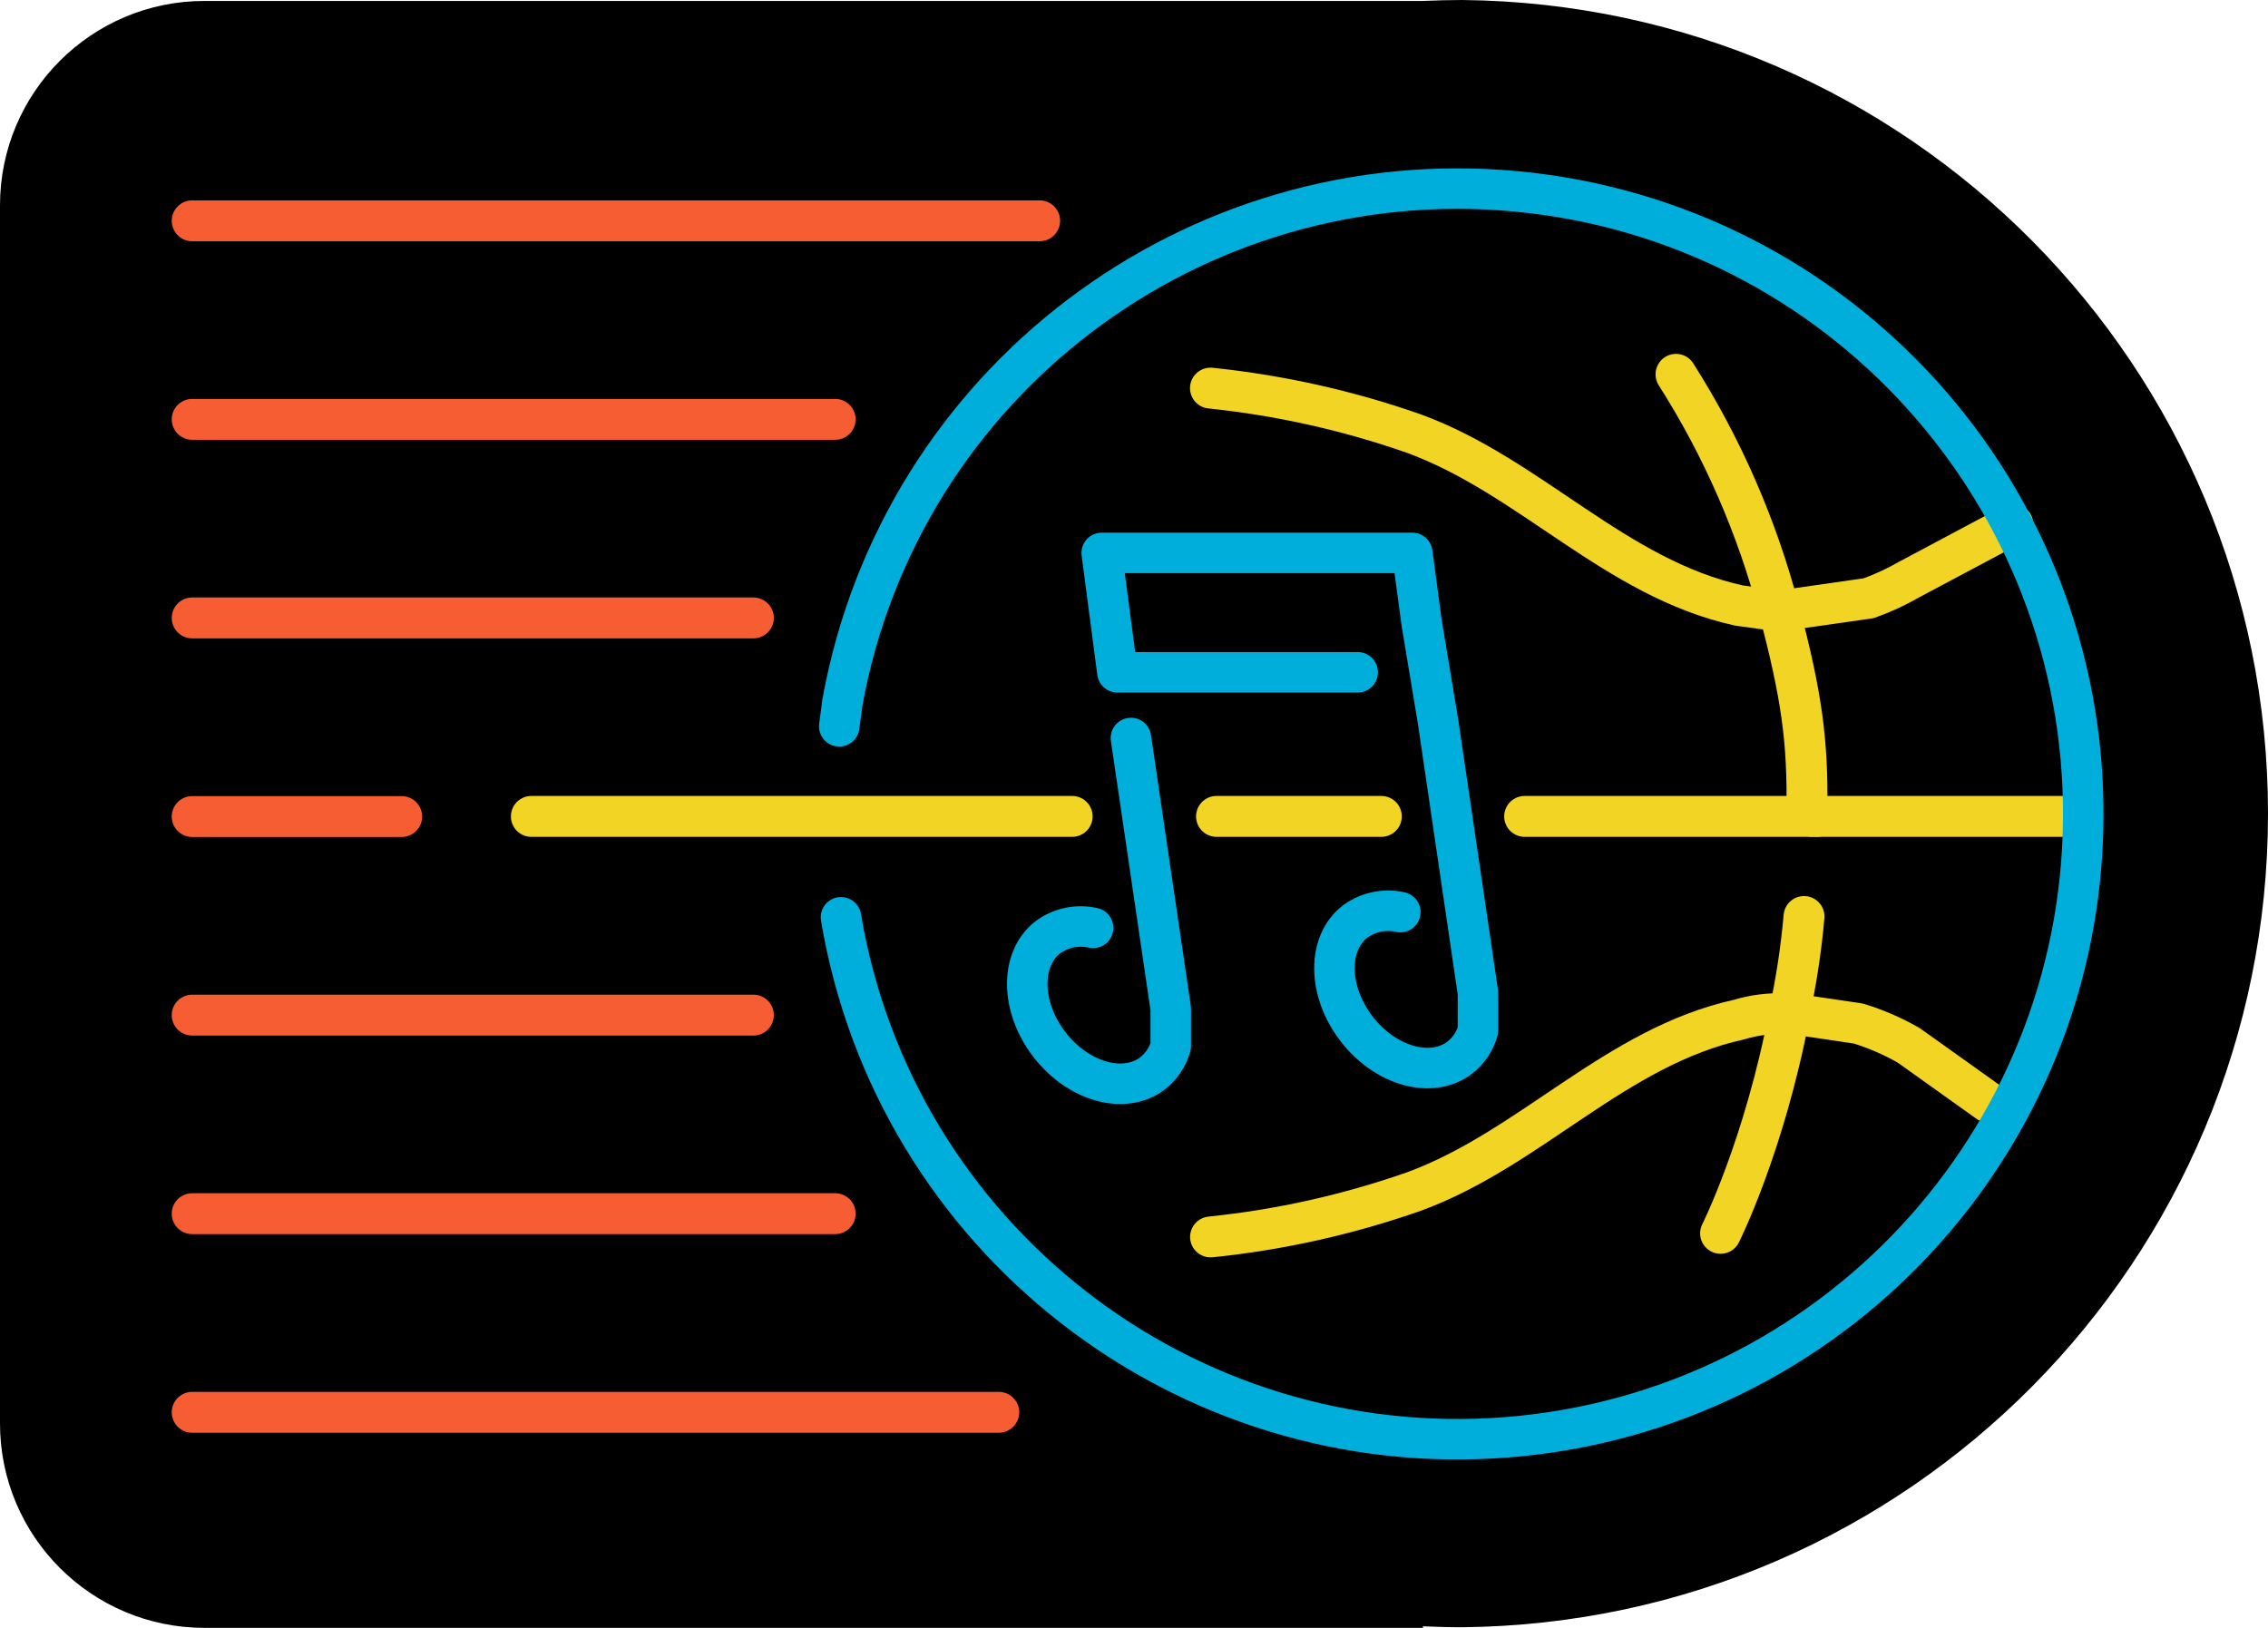
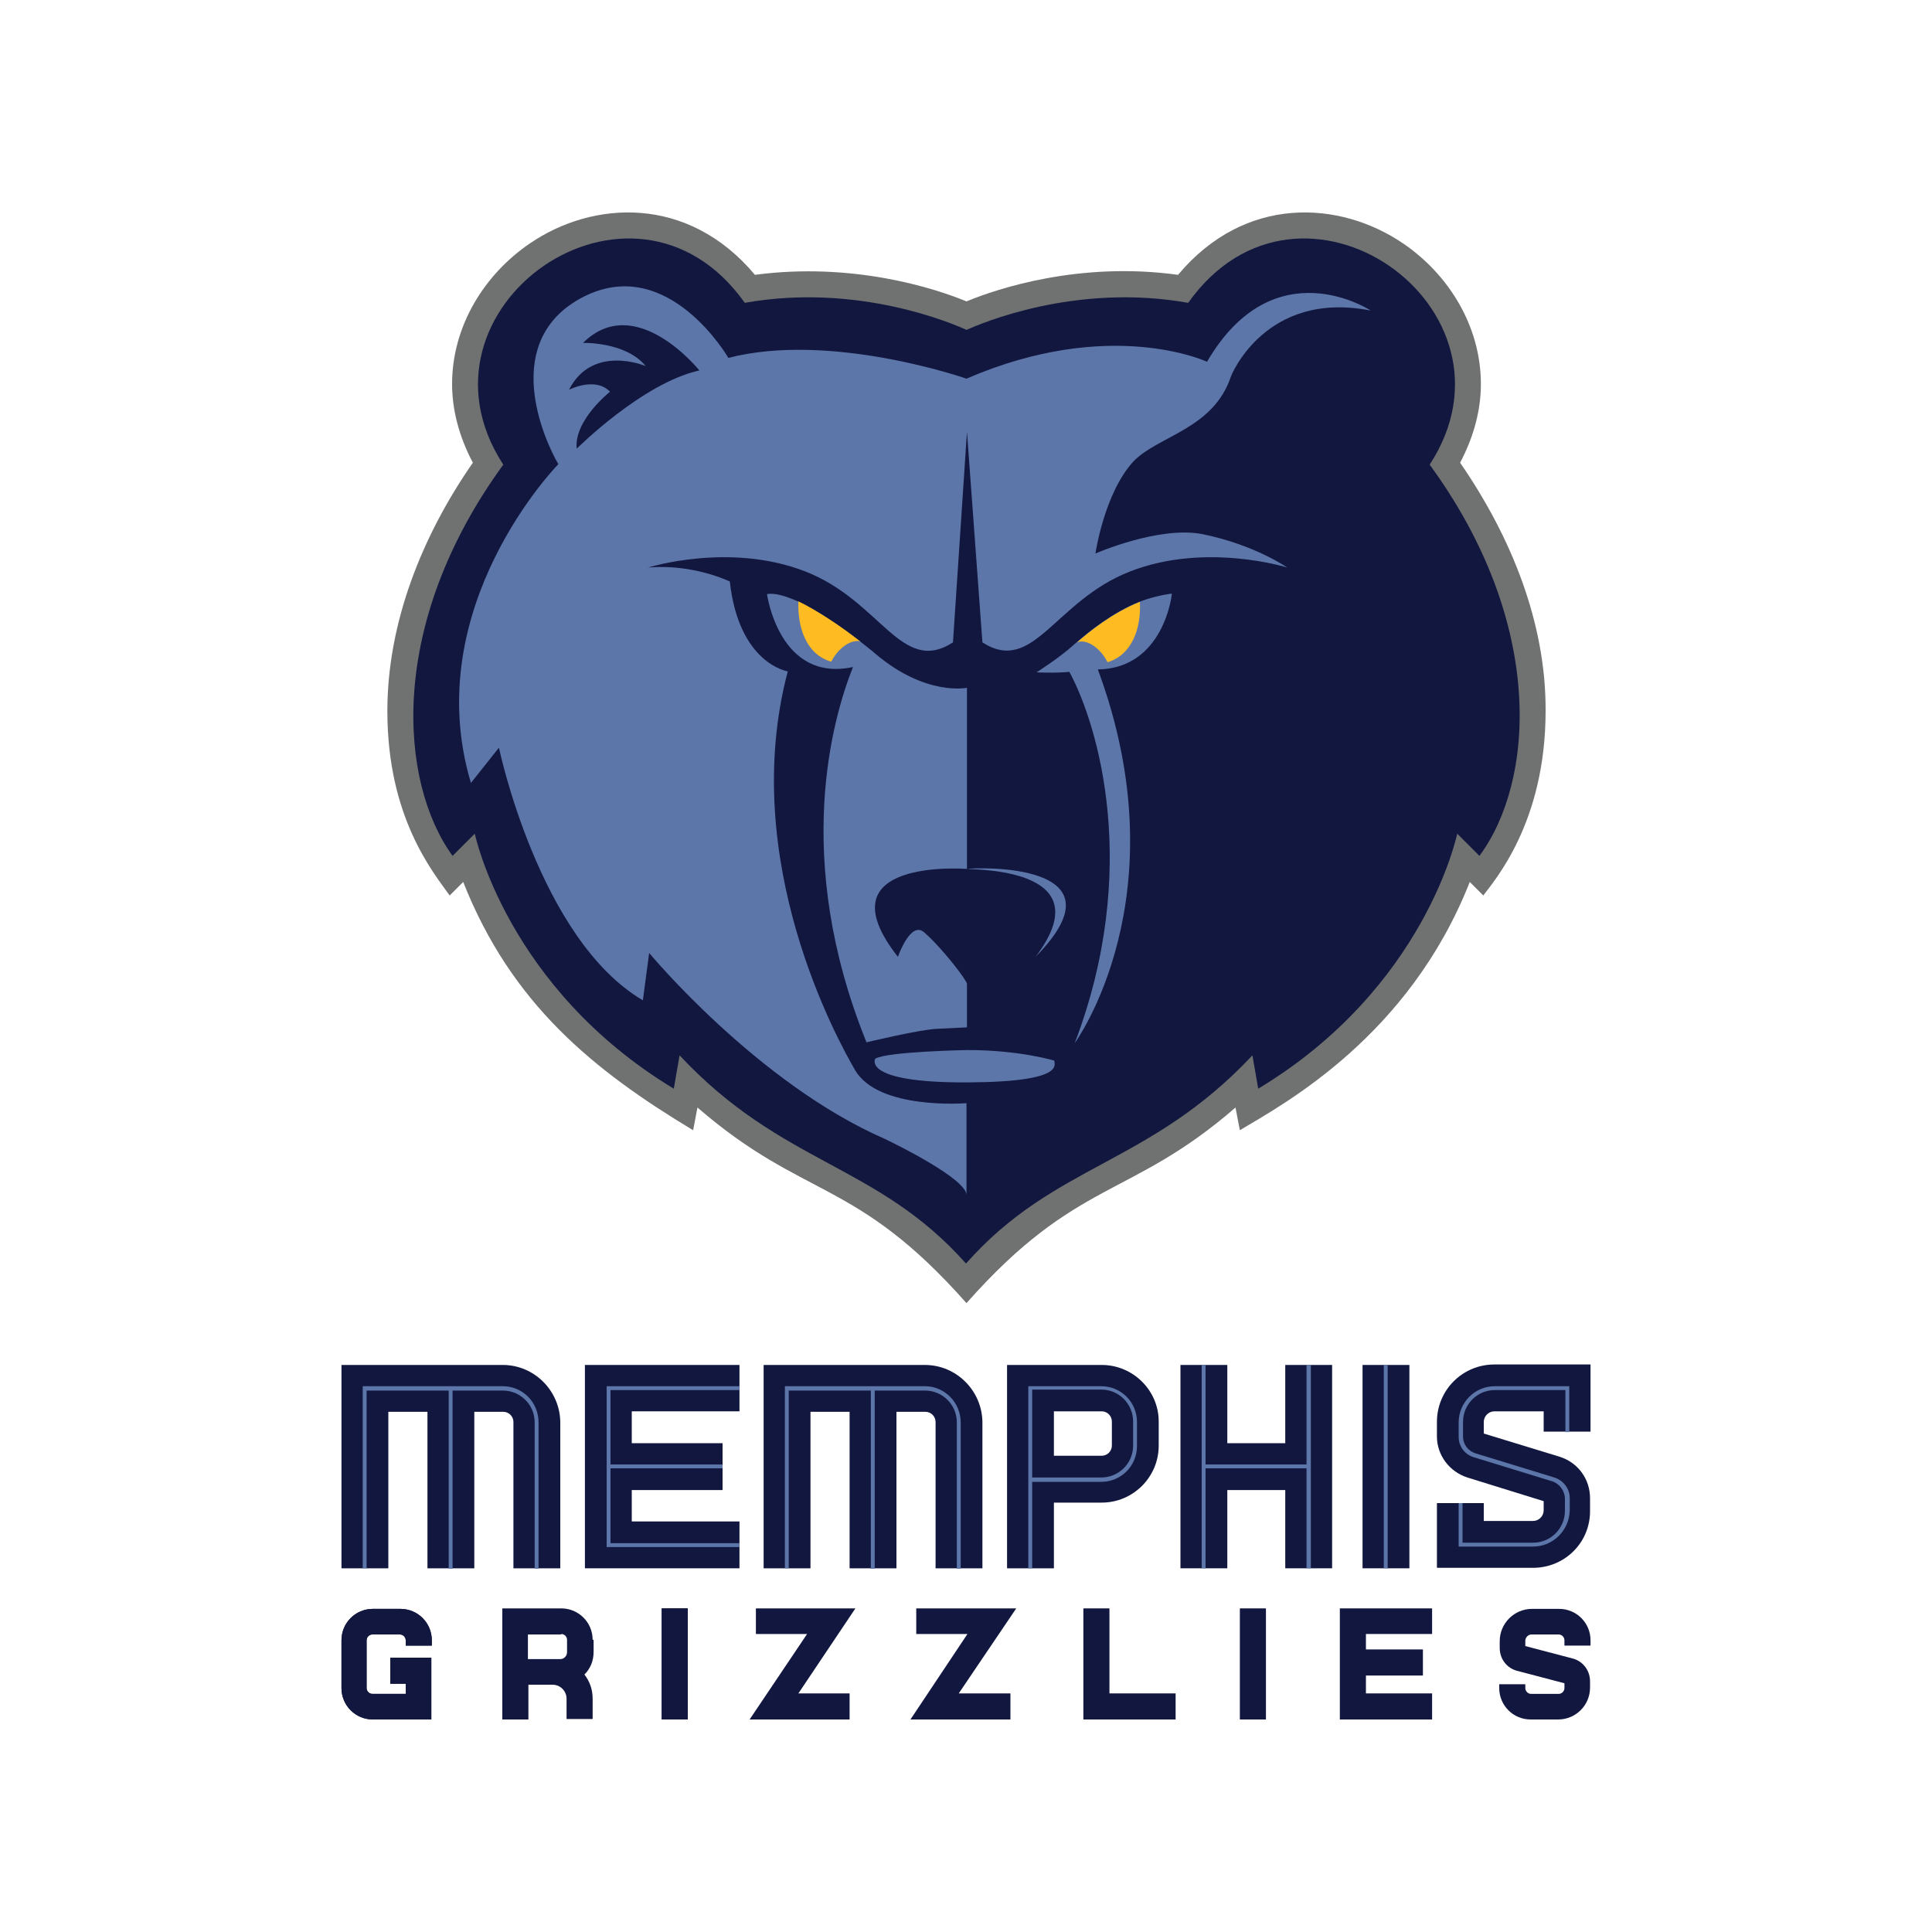
- <svg xmlns="http://www.w3.org/2000/svg" id="Layer_1" width="289.481" height="207.83" data-name="Layer 1">
-   <defs id="defs4">
-     <style id="style2">.cls-20,.cls-21{fill:none}.cls-18,.cls-20,.cls-21{stroke-linecap:round;stroke-linejoin:round}.cls-18{stroke:#f65d32}.cls-20{stroke:#f2d425}.cls-21{stroke:#00aedc}.cls-18,.cls-20{stroke-width:5.22px}.cls-21{stroke-width:5.17px}</style>
-   </defs>
-   <path id="path336" d="M186.62 0c-1.67 0-3.32.05-5 .12H26.1A26.1 26.1 0 0 0 0 26.22v155.51a26.1 26.1 0 0 0 26.1 26.1h155.52v-.2c1.65.07 3.3.12 5 .12a103.88 103.88 0 0 0 0-207.75" />
-   <path id="line338" d="M127.48 180.31H24.53" class="cls-18" style="stroke:#f65d32;stroke-width:5.22px;stroke-linecap:round;stroke-linejoin:round" />
-   <path id="line340" d="M106.6 154.95H24.53" class="cls-18" style="stroke:#f65d32;stroke-width:5.22px;stroke-linecap:round;stroke-linejoin:round" />
-   <path id="line342" d="M96.16 129.6H24.53" class="cls-18" style="stroke:#f65d32;stroke-width:5.22px;stroke-linecap:round;stroke-linejoin:round" />
-   <path id="line344" d="M51.27 104.25H24.53" class="cls-18" style="stroke:#f65d32;stroke-width:5.22px;stroke-linecap:round;stroke-linejoin:round" />
-   <path id="line346" d="M96.16 78.89H24.53" class="cls-18" style="stroke:#f65d32;stroke-width:5.22px;stroke-linecap:round;stroke-linejoin:round" />
-   <path id="line348" d="M106.6 53.54H24.53" class="cls-18" style="stroke:#f65d32;stroke-width:5.22px;stroke-linecap:round;stroke-linejoin:round" />
-   <path id="polyline350" d="M624.91 842.62h108.17" style="fill:none;stroke:#f65d32;stroke-width:5.22px;stroke-linecap:round;stroke-linejoin:round" transform="translate(-600.38 -814.43)" />
-   <path id="path352" d="M230.62 103.88c.18-9.44-.73-15.24-3.5-25.87l-5.15-.7c-15.77-3.46-26.61-16.48-41.47-21.94a114 114 0 0 0-26-5.82" class="cls-20" style="fill:none;stroke:#f2d425;stroke-width:5.22px;stroke-linecap:round;stroke-linejoin:round" />
-   <path id="path354" d="m253.74 140.68-10.12-7.22a31.4 31.4 0 0 0-6.41-2.78l-8.83-1.31a99 99 0 0 0 1.88-12.36" class="cls-20" style="fill:none;stroke:#f2d425;stroke-width:5.22px;stroke-linecap:round;stroke-linejoin:round" />
-   <path id="path356" d="M154.51 157.92a113.4 113.4 0 0 0 26-5.81c14.86-5.46 25.7-18.48 41.47-21.94a17.2 17.2 0 0 1 5.83-.73" class="cls-20" style="fill:none;stroke:#f2d425;stroke-width:5.22px;stroke-linecap:round;stroke-linejoin:round" />
-   <path id="path358" d="m256.91 66.94-13.29 7.08a31.6 31.6 0 0 1-5.12 2.36l-11.41 1.63a106.6 106.6 0 0 0-13.17-30.22" class="cls-20" style="fill:none;stroke:#f2d425;stroke-width:5.22px;stroke-linecap:round;stroke-linejoin:round" />
-   <path id="path360" d="M228.42 129.37c-3.23 17-8.81 28.09-8.81 28.09" class="cls-20" style="fill:none;stroke:#f2d425;stroke-width:5.22px;stroke-linecap:round;stroke-linejoin:round" />
-   <path id="line362" d="M231.3 104.23h32.73" class="cls-20" style="fill:none;stroke:#f2d425;stroke-width:5.22px;stroke-linecap:round;stroke-linejoin:round" />
-   <path id="line364" d="M194.6 104.23h37.3" class="cls-20" style="fill:none;stroke:#f2d425;stroke-width:5.22px;stroke-linecap:round;stroke-linejoin:round" />
-   <path id="line366" d="M155.27 104.23h21.04" class="cls-20" style="fill:none;stroke:#f2d425;stroke-width:5.22px;stroke-linecap:round;stroke-linejoin:round" />
-   <path id="line368" d="M67.82 104.23h69.03" class="cls-20" style="fill:none;stroke:#f2d425;stroke-width:5.22px;stroke-linecap:round;stroke-linejoin:round" />
-   <path id="path370" d="M107.34 117.11a79.83 79.83 0 1 0 .19-27.48l-.41 3.1" class="cls-21" style="fill:none;stroke:#00aedc;stroke-width:5.17px;stroke-linecap:round;stroke-linejoin:round" />
-   <path id="path372" d="M173.29 85.83h-30.67l-2-15.24h39.64l1.19 8.9 2.11 12.7 5.08 34.56v4.82a6.68 6.68 0 0 1-2.31 3.45c-3.6 2.76-9.5 1.12-13.19-3.68s-3.76-10.93-.16-13.7a7.1 7.1 0 0 1 5.75-1.19" class="cls-21" style="fill:none;stroke:#00aedc;stroke-width:5.17px;stroke-linecap:round;stroke-linejoin:round" />
-   <path id="path374" d="m144.35 94.22 5.08 34.56v4.79a6.72 6.72 0 0 1-2.3 3.45c-3.6 2.77-9.51 1.12-13.2-3.68s-3.76-10.93-.16-13.7a7.12 7.12 0 0 1 5.75-1.18" class="cls-21" style="fill:none;stroke:#00aedc;stroke-width:5.17px;stroke-linecap:round;stroke-linejoin:round" />
+ <svg xmlns="http://www.w3.org/2000/svg" version="1.1" id="Layer_1" x="0px" y="0px" viewBox="0 0 400 400" style="enable-background:new 0 0 400 400;" xml:space="preserve">
+   <style type="text/css">
+ 	.st0{fill:#12173F;}
+ 	.st1{fill:#5D76A9;}
+ 	.st2{fill:#707271;}
+ 	.st3{fill:#FFBB22;}
+ </style>
+   <g>
+     <path class="st0" d="M122.7,339.5c0-3.6-2.9-6.5-6.5-6.5H104v23h5.4v-7.2h5c1.6,0,2.9,1.3,2.9,2.9v4.2h5.4v-4.2   c0-1.9-0.6-3.6-1.7-5c1.2-1.2,1.9-2.8,1.9-4.7v-2.5H122.7z M116.2,338.3c0.6,0,1.2,0.5,1.2,1.2v2.6c0,0.7-0.6,1.4-1.4,1.4h-6.7   v-5.1h6.9V338.3z" />
+     <polygon class="st0" points="243.4,356 224.3,356 224.3,333 229.7,333 229.7,350.6 243.4,350.6  " />
+     <polygon class="st0" points="296.5,338.3 296.5,333 277.4,333 277.4,356 296.5,356 296.5,350.6 282.8,350.6 282.8,346.9    294.6,346.9 294.6,341.5 282.8,341.5 282.8,338.3  " />
+     <polygon class="st0" points="175.9,356 155.2,356 167.1,338.3 156.5,338.3 156.5,333 177.1,333 165.3,350.6 175.9,350.6  " />
+     <polygon class="st0" points="209.2,356 188.5,356 200.3,338.3 189.7,338.3 189.7,333 210.4,333 198.5,350.6 209.2,350.6  " />
+     <rect x="256.7" y="333" class="st0" width="5.4" height="23" />
+     <rect x="137" y="333" class="st0" width="5.4" height="23" />
+     <rect x="137" y="333" class="st0" width="5.4" height="23" />
+     <g>
+       <path class="st0" d="M228.1,282.6h-19.6v42.1h9.7v-13.6h9.9c6.5,0,11.8-5.3,11.8-11.8v-5C239.9,287.9,234.6,282.6,228.1,282.6z     M230.2,299.3c0,1.2-1,2.1-2.1,2.1h-9.9v-9.2h9.9c1.2,0,2.1,1,2.1,2.1V299.3z" />
+     </g>
+     <path class="st1" d="M213.7,324.7h-0.8V287H228c4.1,0,7.4,3.3,7.4,7.4v5c0,4.1-3.3,7.4-7.4,7.4h-14.3V324.7z M213.7,305.9H228   c3.6,0,6.6-2.9,6.6-6.6v-5c0-3.6-2.9-6.6-6.6-6.6h-14.3V305.9z" />
+     <polygon class="st0" points="153.1,292.2 153.1,282.6 121.1,282.6 121.1,324.7 153.1,324.7 153.1,315 130.8,315 130.8,308.5    149.6,308.5 149.6,298.8 130.8,298.8 130.8,292.2  " />
+     <polygon class="st1" points="153.1,287.8 153.1,287 125.6,287 125.6,320.3 153.1,320.3 153.1,319.5 126.4,319.5 126.4,304    149.6,304 149.6,303.2 126.4,303.2 126.4,287.8  " />
+     <path class="st0" d="M191.5,282.6h-33.4v42.1h9.7v-32.4h8.1v32.4h9.7v-32.4h6c1.2,0,2.1,1,2.1,2.1v30.3h9.7v-30.3   C203.3,287.9,198,282.6,191.5,282.6" />
+     <path class="st1" d="M191.5,287h-29v37.7h0.8v-36.8h17v36.9h0.8v-36.9h10.4c3.6,0,6.6,2.9,6.6,6.6v30.3h0.8v-30.3   C198.9,290.3,195.5,287,191.5,287" />
+     <path class="st0" d="M104.1,282.6H70.7v42.1h9.7v-32.4h8.1v32.4h9.7v-32.4h6c1.2,0,2.1,1,2.1,2.1v30.3h9.7v-30.3   C115.9,287.9,110.6,282.6,104.1,282.6" />
+     <path class="st1" d="M104.1,287h-29v37.7h0.8v-36.8h17v36.9h0.8v-36.9h10.4c3.6,0,6.6,2.9,6.6,6.6v30.3h0.8v-30.3   C111.5,290.3,108.2,287,104.1,287" />
+     <rect x="282.1" y="282.6" class="st0" width="9.7" height="42.1" />
+     <rect x="286.5" y="282.6" class="st1" width="0.8" height="42.1" />
+     <polygon class="st0" points="266.1,282.6 266.1,298.8 254.1,298.8 254.1,282.6 244.4,282.6 244.4,324.7 254.1,324.7 254.1,308.5    266.1,308.5 266.1,324.7 275.8,324.7 275.8,282.6  " />
+     <polygon class="st1" points="270.5,282.6 270.5,303.2 249.6,303.2 249.6,282.6 248.8,282.6 248.8,324.7 249.6,324.7 249.6,304    270.5,304 270.5,324.7 271.4,324.7 271.4,282.6  " />
+     <path class="st0" d="M89.5,356H77.2c-3.6,0-6.5-2.9-6.5-6.5v-9.9c0-3.6,2.9-6.5,6.5-6.5h5.7c3.6,0,6.5,2.9,6.5,6.5v1.1H84v-1.1   c0-0.6-0.5-1.2-1.2-1.2h-5.7c-0.6,0-1.2,0.5-1.2,1.2v9.9c0,0.6,0.5,1.2,1.2,1.2H84v-2.1h-3.2v-5.4h8.5V356H89.5z" />
+     <path class="st0" d="M89.5,356H77.2c-3.6,0-6.5-2.9-6.5-6.5v-9.9c0-3.6,2.9-6.5,6.5-6.5h5.7c3.6,0,6.5,2.9,6.5,6.5v1.1H84v-1.1   c0-0.6-0.5-1.2-1.2-1.2h-5.7c-0.6,0-1.2,0.5-1.2,1.2v9.9c0,0.6,0.5,1.2,1.2,1.2H84v-2.1h-3.2v-5.4h8.5V356H89.5z" />
+     <path class="st0" d="M322.6,356h-5.7c-3.6,0-6.5-2.9-6.5-6.5v-0.8h5.4v0.8c0,0.6,0.5,1.2,1.2,1.2h5.7c0.6,0,1.2-0.5,1.2-1.2v-1   l-9.9-2.6c-2.1-0.6-3.5-2.5-3.5-4.7v-1.4c0-3.7,3-6.7,6.7-6.7h5.6c3.6,0,6.5,2.9,6.5,6.5v1.1h-5.4v-1.1c0-0.6-0.5-1.2-1.2-1.2h-5.6   c-0.7,0-1.3,0.6-1.3,1.3v1.1l9.9,2.6c2.1,0.6,3.5,2.5,3.5,4.7v1.3C329.2,353.1,326.2,356,322.6,356" />
+     <path class="st0" d="M317.4,324.6h-19.9v-13.4h9.7v3.7h10.2c1.2,0,2.2-1,2.2-2.2v-1.9l-15.8-4.9c-3.7-1.2-6.3-4.6-6.3-8.5v-3   c0-6.6,5.3-11.9,11.9-11.9h19.9v13.9h-9.7v-4.2h-10.2c-1.2,0-2.2,1-2.2,2.2v2.4l15.7,4.8c3.8,1.2,6.3,4.6,6.3,8.6v2.5   C329.3,319.3,324,324.6,317.4,324.6" />
+     <path class="st1" d="M317.4,320.2H302v-9h0.8v8.2h14.6c3.7,0,6.6-3,6.6-6.6v-2.5c0-1.6-1.1-3.1-2.6-3.6l-16.3-5   c-1.9-0.6-3.1-2.3-3.1-4.2v-3c0-4.1,3.3-7.5,7.5-7.5h15.4v9.5h-0.8v-8.7h-14.6c-3.7,0-6.6,3-6.6,6.6v3c0,1.6,1,3,2.6,3.5l16.3,5   c1.9,0.6,3.2,2.3,3.2,4.3v2.5C324.9,316.9,321.5,320.2,317.4,320.2" />
+     <path class="st2" d="M302.3,95.8c2.9-5.5,4.3-11,4.3-16.3c0-12-6.7-22.7-16.1-29.1c-13.1-8.9-32.7-10.1-46.6,6.5   c-20.3-2.8-37.3,2.8-43.8,5.5c-6.5-2.7-23.5-8.2-43.8-5.5c-13.9-16.6-33.6-15.4-46.6-6.5c-9.4,6.4-16.1,17.1-16.1,29.1   c0,5.3,1.4,10.8,4.3,16.3c-10.5,15.1-17.7,33.1-17.7,51.4c0,22,9.4,33.3,12.9,38.2c0,0,1.5-1.5,2.8-2.8c10,25.3,27,39,47.6,51.4   c0,0,0.5-2.5,0.9-4.7c22.2,19.2,32.7,14.5,55.7,40.5c22.9-25.9,33.8-21.5,55.7-40.5c0.4,2.2,0.9,4.7,0.9,4.7   c9.2-5.5,35-19.4,47.6-51.4c1.3,1.3,2.8,2.8,2.8,2.8c2.2-3,12.9-15,12.9-38.2C320.1,128.9,312.8,111,302.3,95.8" />
+     <path class="st0" d="M296,96.2c21.1-32.4-26.8-66.2-50-33.5c-23.5-4.2-43.2,4.4-45.9,5.6c-2.6-1.2-22.4-9.8-45.9-5.6   c-23.2-32.7-71.1,1.1-50,33.5c-24.1,33.1-21.6,65.7-10.5,81l4.6-4.6c0,0,6.6,31.9,41.2,52.8l1.2-6.9c21.3,22.8,40.8,22.3,59.3,43.1   c18.4-20.8,37.9-20.3,59.3-43.1l1.2,6.9c34.7-20.9,41.2-52.8,41.2-52.8l4.6,4.6C317.7,161.8,320.1,129.2,296,96.2" />
+     <path class="st1" d="M200.3,217.4c0,0-16.7,0.3-19.1,1.8c0,0-2.9,5,19.1,4.9c20.9-0.1,17.8-3.9,18-4.5   C218.3,219.6,211.2,217.4,200.3,217.4" />
+     <path class="st1" d="M185.9,198.1c0,0,2.6-7.5,5.4-5.1c3.8,3.3,8.9,10,8.9,10.7v9l-6.1,0.3c-3.5,0.1-14.7,2.8-14.7,2.8   c-15.5-38.3-6.9-67.4-2.8-77.7c-15.3,3.3-17.8-15.1-17.8-15.1c1.6-0.3,3.9,0.4,6.6,1.6c4.1,2,8.9,5.3,12.8,8.3l0,0   c1.1,0.9,2.2,1.7,3.1,2.5c10.4,8.8,18.9,7,18.9,7v37.5C200.1,179.9,169.7,177.5,185.9,198.1" />
+     <path class="st1" d="M214.4,198.1c19.4-19.7-12.2-18.5-14.2-18.2C203.5,180.1,228,180.2,214.4,198.1" />
+     <path class="st1" d="M227.3,138.6c17.4,47-4.7,77.2-4.8,77.4c13.7-35.9,4.9-65.8-1.1-76.9c-3.1,0.3-6.8,0.1-6.8,0.1   s4.6-2.9,7.6-5.6c0.2-0.2,0.4-0.4,0.7-0.6c2.5-2.2,7.3-6.1,13-8.4l0,0c2.1-0.8,4.4-1.4,6.7-1.7C242.7,122.9,241,138.4,227.3,138.6" />
+     <path class="st1" d="M254.9,77.8c0,0,7.1-17.8,28.9-13.5c0,0-20-13.2-33.9,10.6c0,0-20-9.4-49.8,3.5c0,0-28-9.8-49.3-4.3   c0,0-12.4-21.5-29.9-12.7c-17.5,8.9-8.4,29.4-5.3,34.7c0,0-29,29.5-18.1,66l5.8-7.3c0,0,8.3,39.7,29.8,52.3l1.3-9.8   c0,0,22.4,27,48.8,38.5c2.5,1.2,16.5,8.1,16.9,11.5v-18.9c0,0-18.3,1.5-23.1-6.9c-3.3-5.7-24.3-43.2-13.9-82.5   c0,0-10.1-1.5-12-18.6c0,0-7.5-3.7-16.9-2.9c0,0,16.8-5.3,32.5,0.8s19.9,21.6,30.6,14.7l2.9-43.6l3.2,43.6   c10.6,6.8,14.9-8.6,30.6-14.7c15.7-6.1,32.5-0.8,32.5-0.8s-6.7-4.7-17.5-6.9c-9-1.8-22.2,4-22.2,4s1.8-12.4,7.8-19   C239.7,90.2,251.3,88.9,254.9,77.8z M119.4,92.9c-0.6-5.9,6.9-11.8,6.9-11.8c-3.1-3.2-8.5-0.4-8.5-0.4c4.9-9.6,15.9-4.9,15.9-4.9   c-4.2-5.1-13-4.8-13-4.8c10.9-10.8,24.1,5.7,24.1,5.7C133,79.3,119.4,92.9,119.4,92.9z" />
+     <path class="st3" d="M178.1,132.8c-1.7-0.5-4.5,1.2-6,4.2c-5.2-1.5-7-7.1-6.8-12.5l0,0C169.4,126.5,174.3,129.8,178.1,132.8" />
+     <path class="st3" d="M229.3,137.1c-1.6-3.2-4.6-4.9-6.3-4.1c2.5-2.2,7.3-6.1,13-8.4l0,0C236.3,130,234.4,135.6,229.3,137.1" />
+   </g>
</svg>
